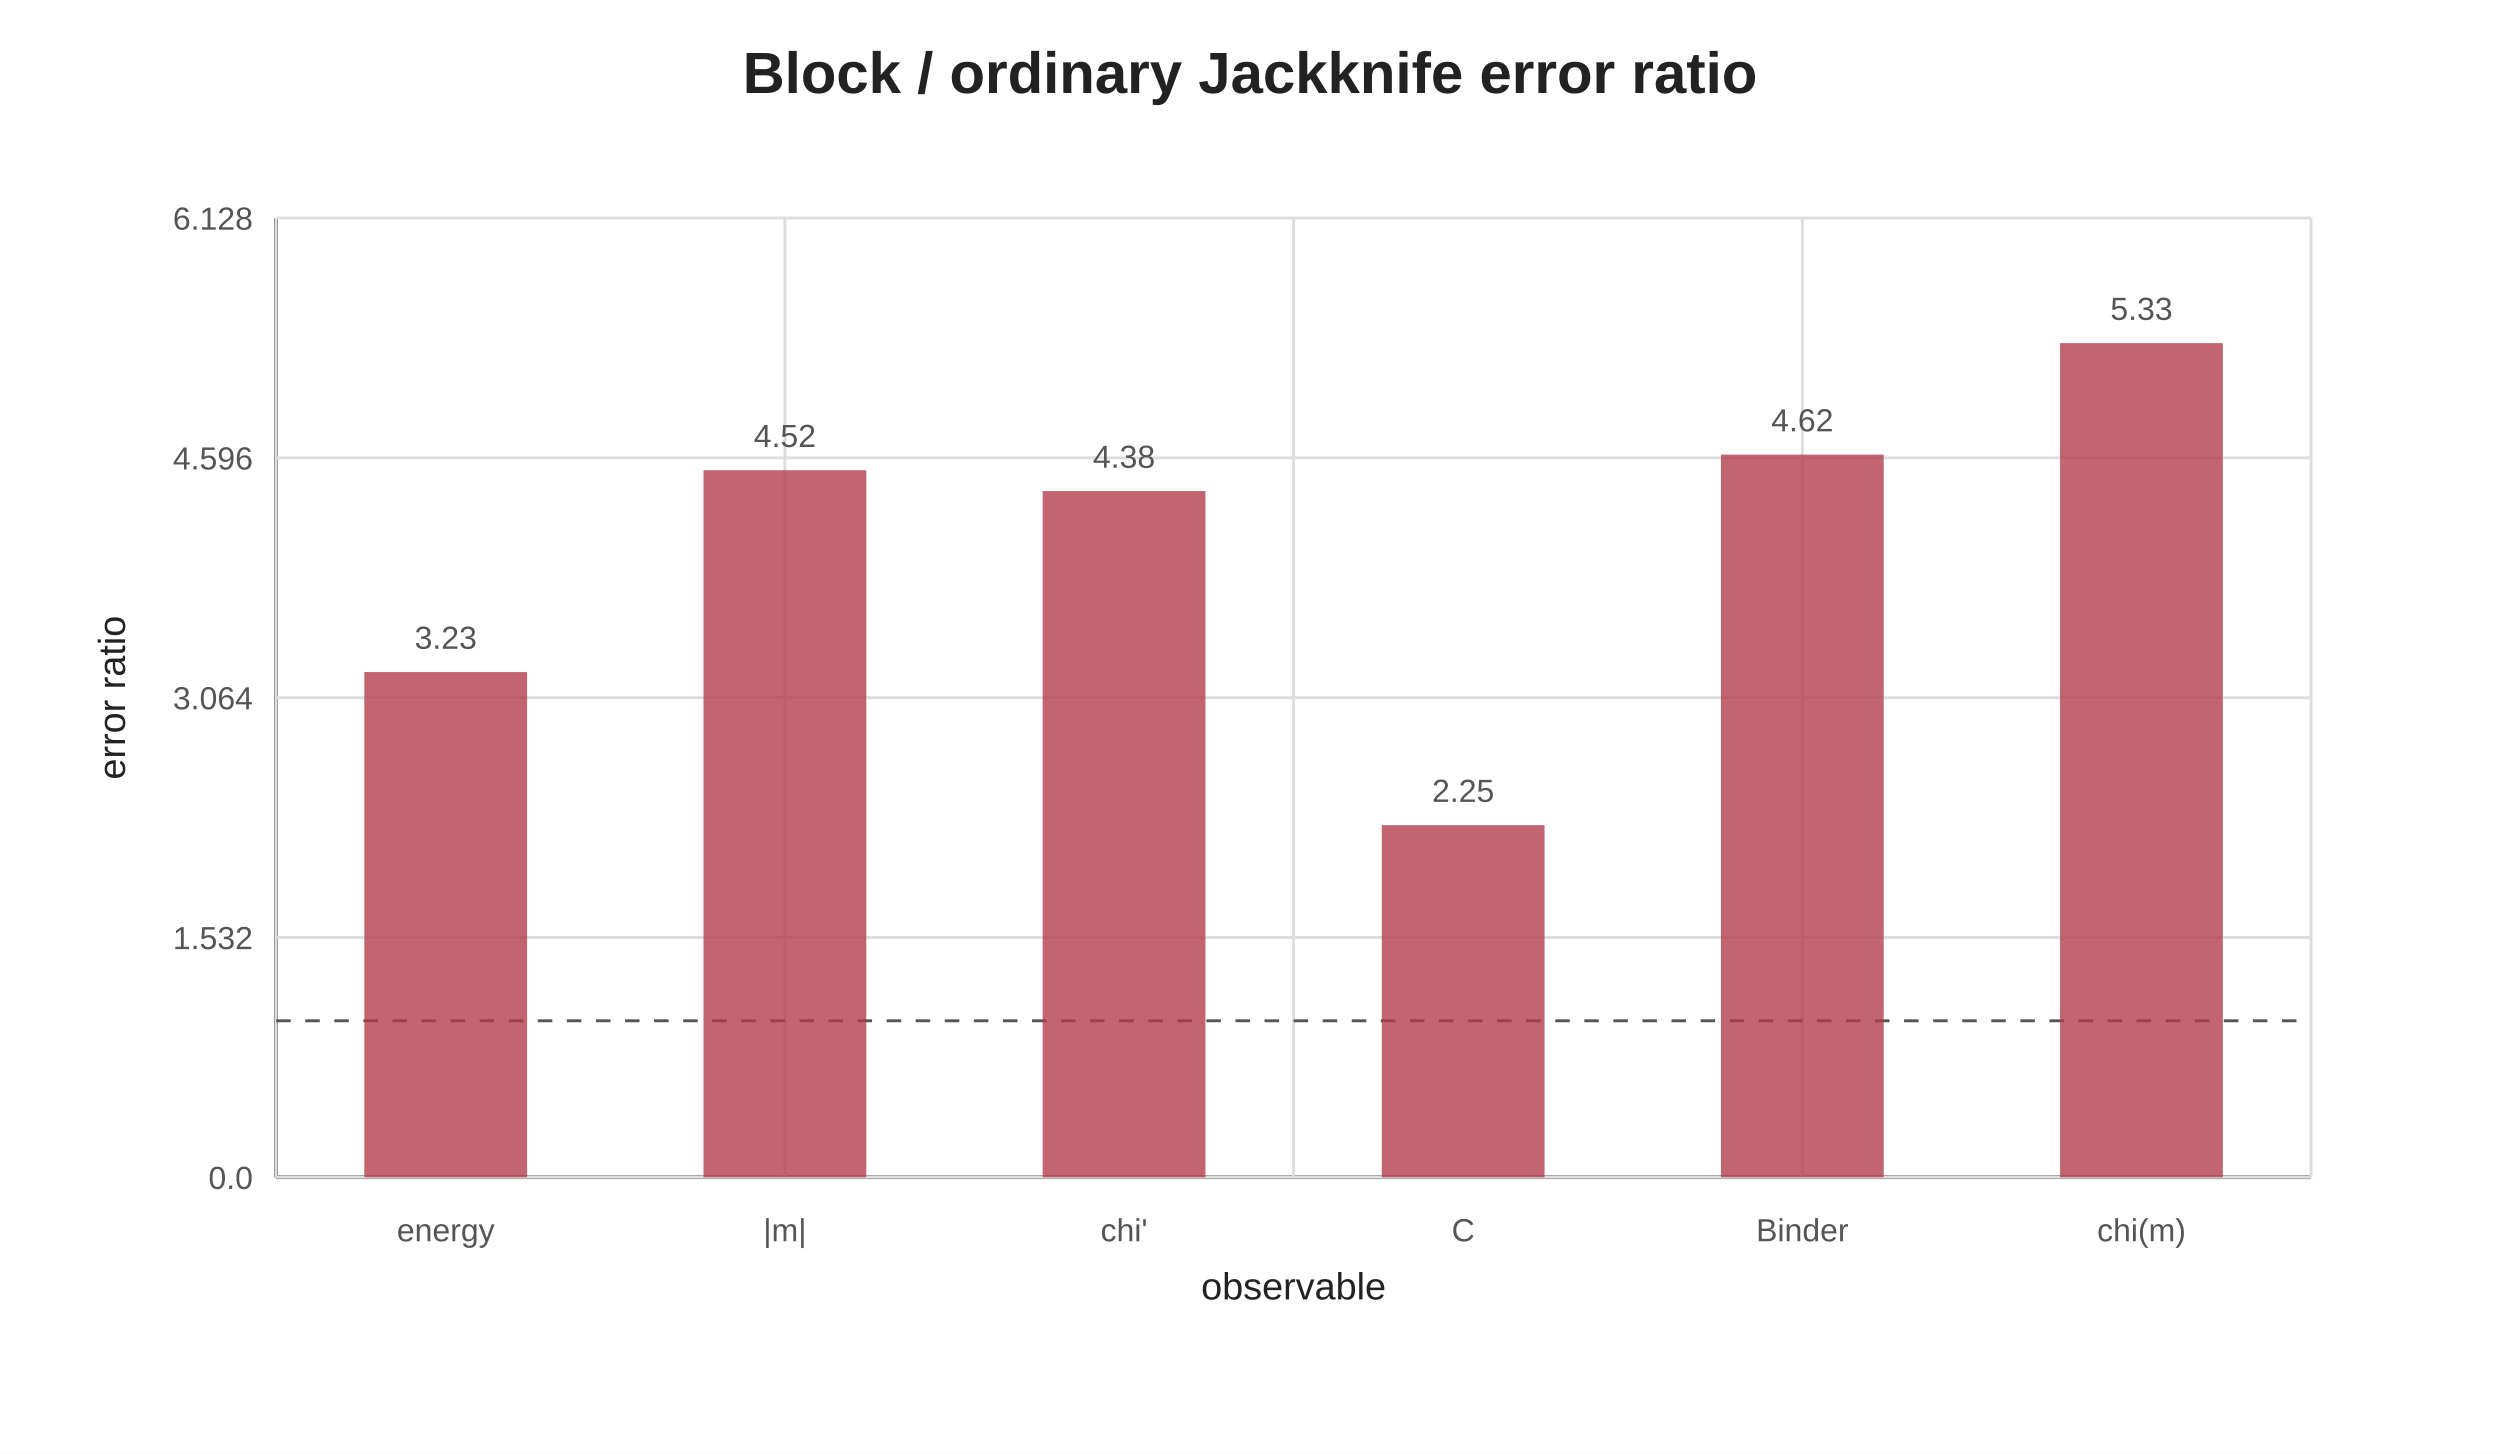
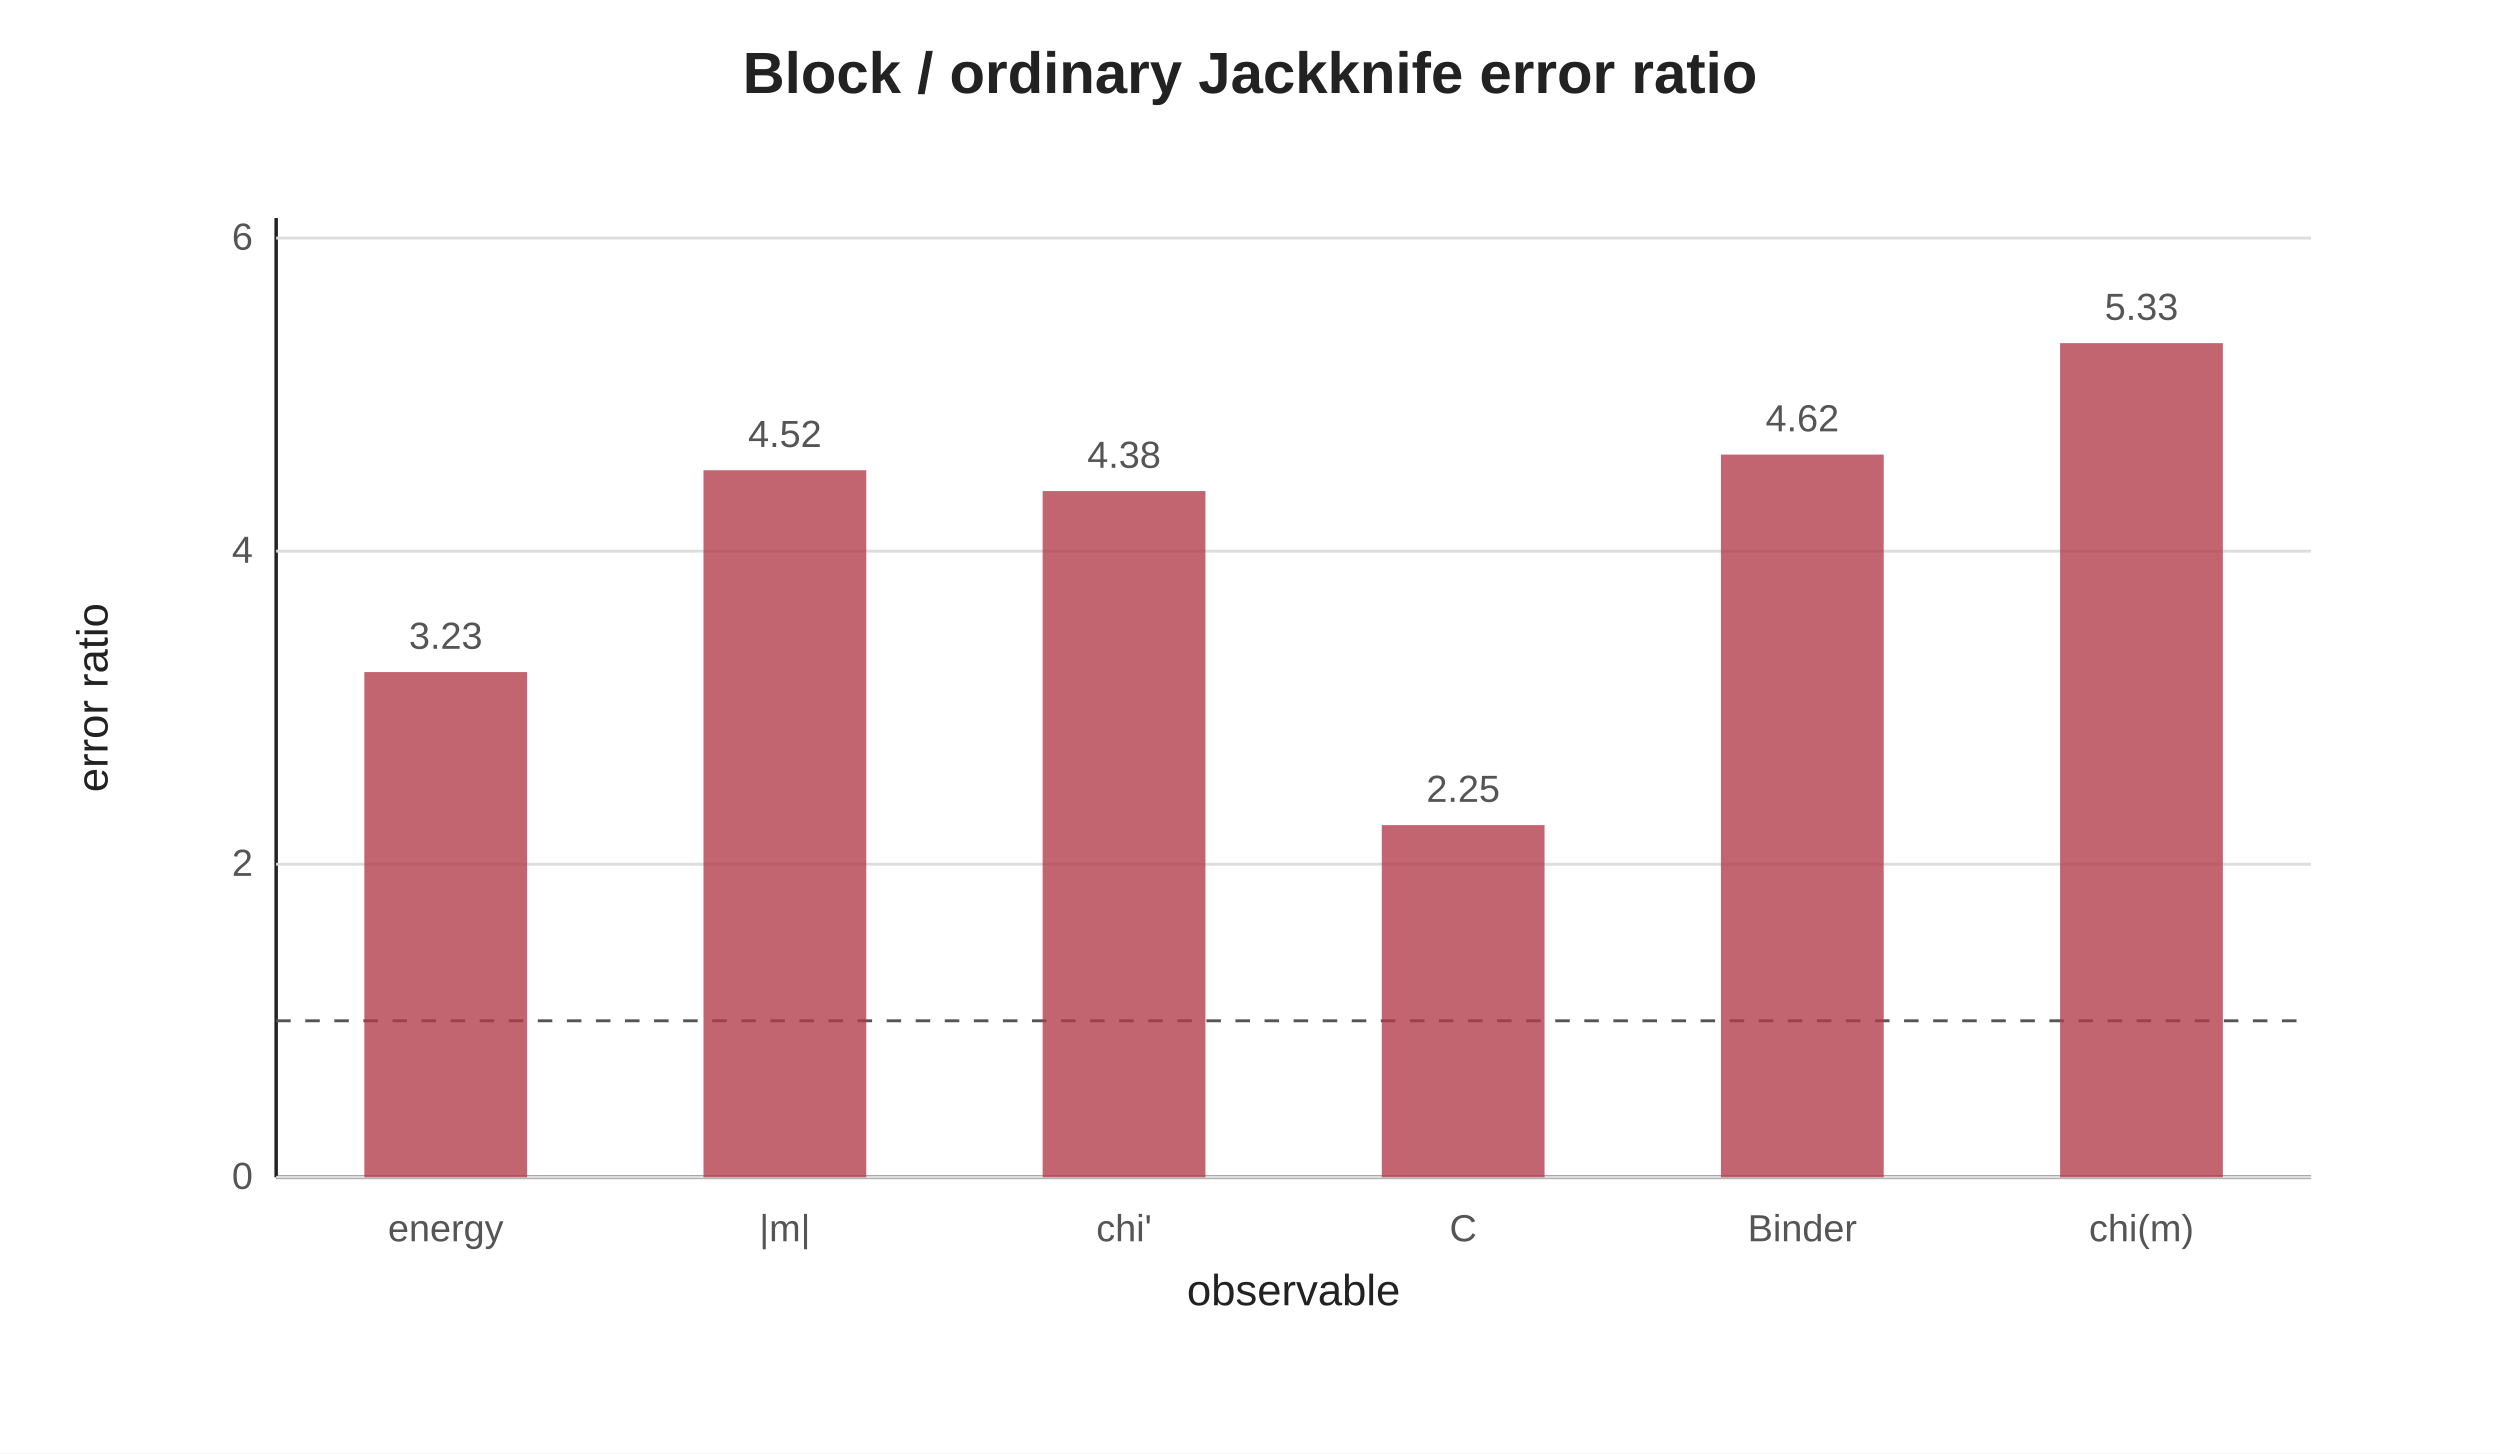
<svg xmlns="http://www.w3.org/2000/svg" width="860" height="500" viewBox="0 0 860 500">
  <rect width="100%" height="100%" fill="white" />
  <style>
    text { font-family: Arial, Helvetica, sans-serif; fill: #222; }
    .title { font-size: 20px; font-weight: bold; }
-     .label { font-size: 13px; }
-     .tick { font-size: 11px; fill: #555; }
+     .label { font-size: 15px; }
+     .tick { font-size: 13px; fill: #555; }
    .axis { stroke: #222; stroke-width: 1.2; }
    .grid { stroke: #ddd; stroke-width: 1; }
  </style>
  <text class="title" x="430" y="32" text-anchor="middle">Block / ordinary Jackknife error ratio</text>
  <line class="axis" x1="95" y1="405" x2="795" y2="405" />
  <line class="axis" x1="95" y1="75" x2="95" y2="405" />
-   <line class="grid" x1="95.0" y1="75" x2="95.0" y2="405" />
-   <line class="grid" x1="270.0" y1="75" x2="270.0" y2="405" />
-   <line class="grid" x1="445.0" y1="75" x2="445.0" y2="405" />
-   <line class="grid" x1="620.0" y1="75" x2="620.0" y2="405" />
-   <line class="grid" x1="795.0" y1="75" x2="795.0" y2="405" />
  <line class="grid" x1="95" y1="405.0" x2="795" y2="405.0" />
-   <text class="tick" x="87" y="409.0" text-anchor="end">0.0</text>
-   <line class="grid" x1="95" y1="322.5" x2="795" y2="322.5" />
-   <text class="tick" x="87" y="326.5" text-anchor="end">1.532</text>
-   <line class="grid" x1="95" y1="240.0" x2="795" y2="240.0" />
-   <text class="tick" x="87" y="244.0" text-anchor="end">3.064</text>
-   <line class="grid" x1="95" y1="157.5" x2="795" y2="157.5" />
-   <text class="tick" x="87" y="161.5" text-anchor="end">4.596</text>
-   <line class="grid" x1="95" y1="75.0" x2="795" y2="75.0" />
-   <text class="tick" x="87" y="79.0" text-anchor="end">6.128</text>
-   <text class="label" x="445.0" y="447" text-anchor="middle">observable</text>
-   <text class="label" transform="translate(43, 240.0) rotate(-90)" text-anchor="middle">error ratio</text>
+   <text class="tick" x="87" y="409.0" text-anchor="end">0</text>
+   <line class="grid" x1="95" y1="297.3" x2="795" y2="297.3" />
+   <text class="tick" x="87" y="301.3" text-anchor="end">2</text>
+   <line class="grid" x1="95" y1="189.6" x2="795" y2="189.6" />
+   <text class="tick" x="87" y="193.6" text-anchor="end">4</text>
+   <line class="grid" x1="95" y1="81.9" x2="795" y2="81.9" />
+   <text class="tick" x="87" y="85.9" text-anchor="end">6</text>
+   <text class="label" x="445.0" y="449" text-anchor="middle">observable</text>
+   <text class="label" transform="translate(37, 240.0) rotate(-90)" text-anchor="middle">error ratio</text>
  <line x1="95" y1="351.15" x2="795" y2="351.15" stroke="#555" stroke-dasharray="5,5" />
  <rect x="125.33" y="231.19" width="56.0" height="173.81" fill="#b23a48" opacity="0.78" />
  <text class="tick" x="153.33" y="427" text-anchor="middle">energy</text>
  <text class="tick" x="153.33" y="223.19" text-anchor="middle">3.23</text>
  <rect x="242.0" y="161.76" width="56.0" height="243.24" fill="#b23a48" opacity="0.78" />
  <text class="tick" x="270.0" y="427" text-anchor="middle">|m|</text>
  <text class="tick" x="270.0" y="153.76" text-anchor="middle">4.52</text>
  <rect x="358.67" y="168.93" width="56.0" height="236.07" fill="#b23a48" opacity="0.78" />
  <text class="tick" x="386.67" y="427" text-anchor="middle">chi'</text>
  <text class="tick" x="386.67" y="160.93" text-anchor="middle">4.38</text>
  <rect x="475.33" y="283.84" width="56.0" height="121.16" fill="#b23a48" opacity="0.78" />
  <text class="tick" x="503.33" y="427" text-anchor="middle">C</text>
  <text class="tick" x="503.33" y="275.84" text-anchor="middle">2.25</text>
  <rect x="592.0" y="156.38" width="56.0" height="248.62" fill="#b23a48" opacity="0.78" />
  <text class="tick" x="620.0" y="427" text-anchor="middle">Binder</text>
  <text class="tick" x="620.0" y="148.38" text-anchor="middle">4.62</text>
  <rect x="708.67" y="118.04" width="56.0" height="286.96" fill="#b23a48" opacity="0.78" />
  <text class="tick" x="736.67" y="427" text-anchor="middle">chi(m)</text>
  <text class="tick" x="736.67" y="110.04" text-anchor="middle">5.33</text>
</svg>
